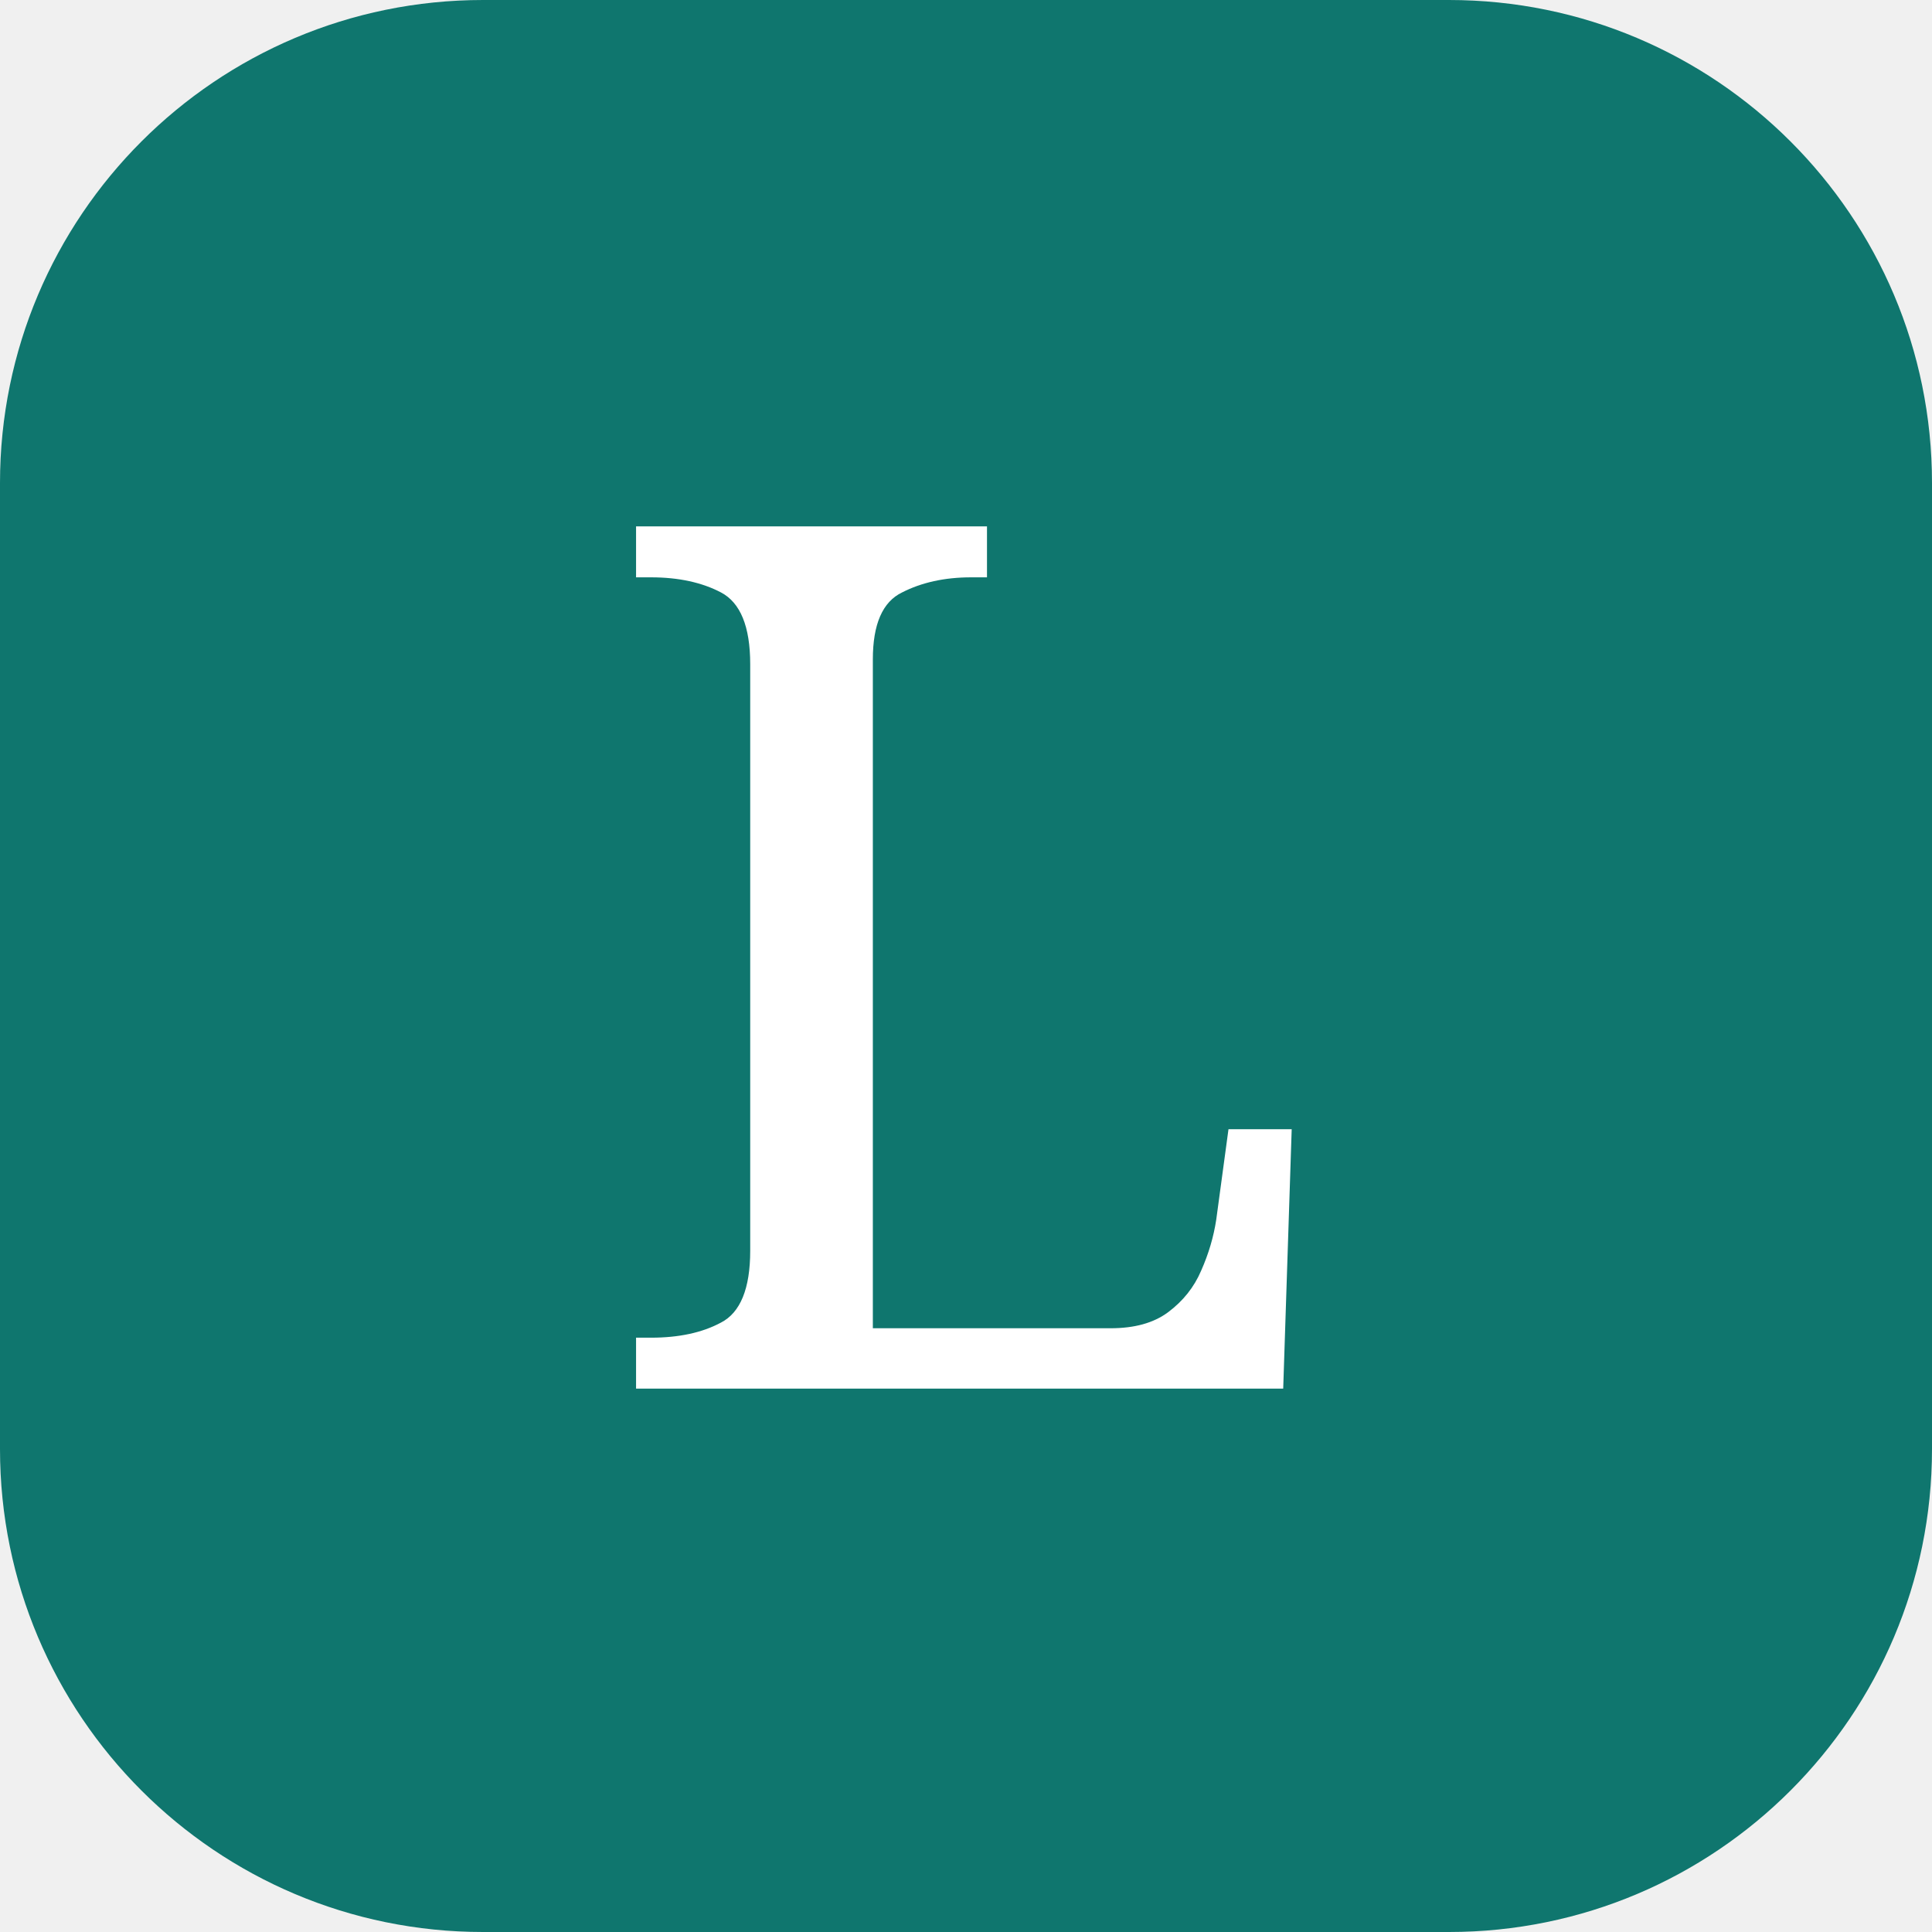
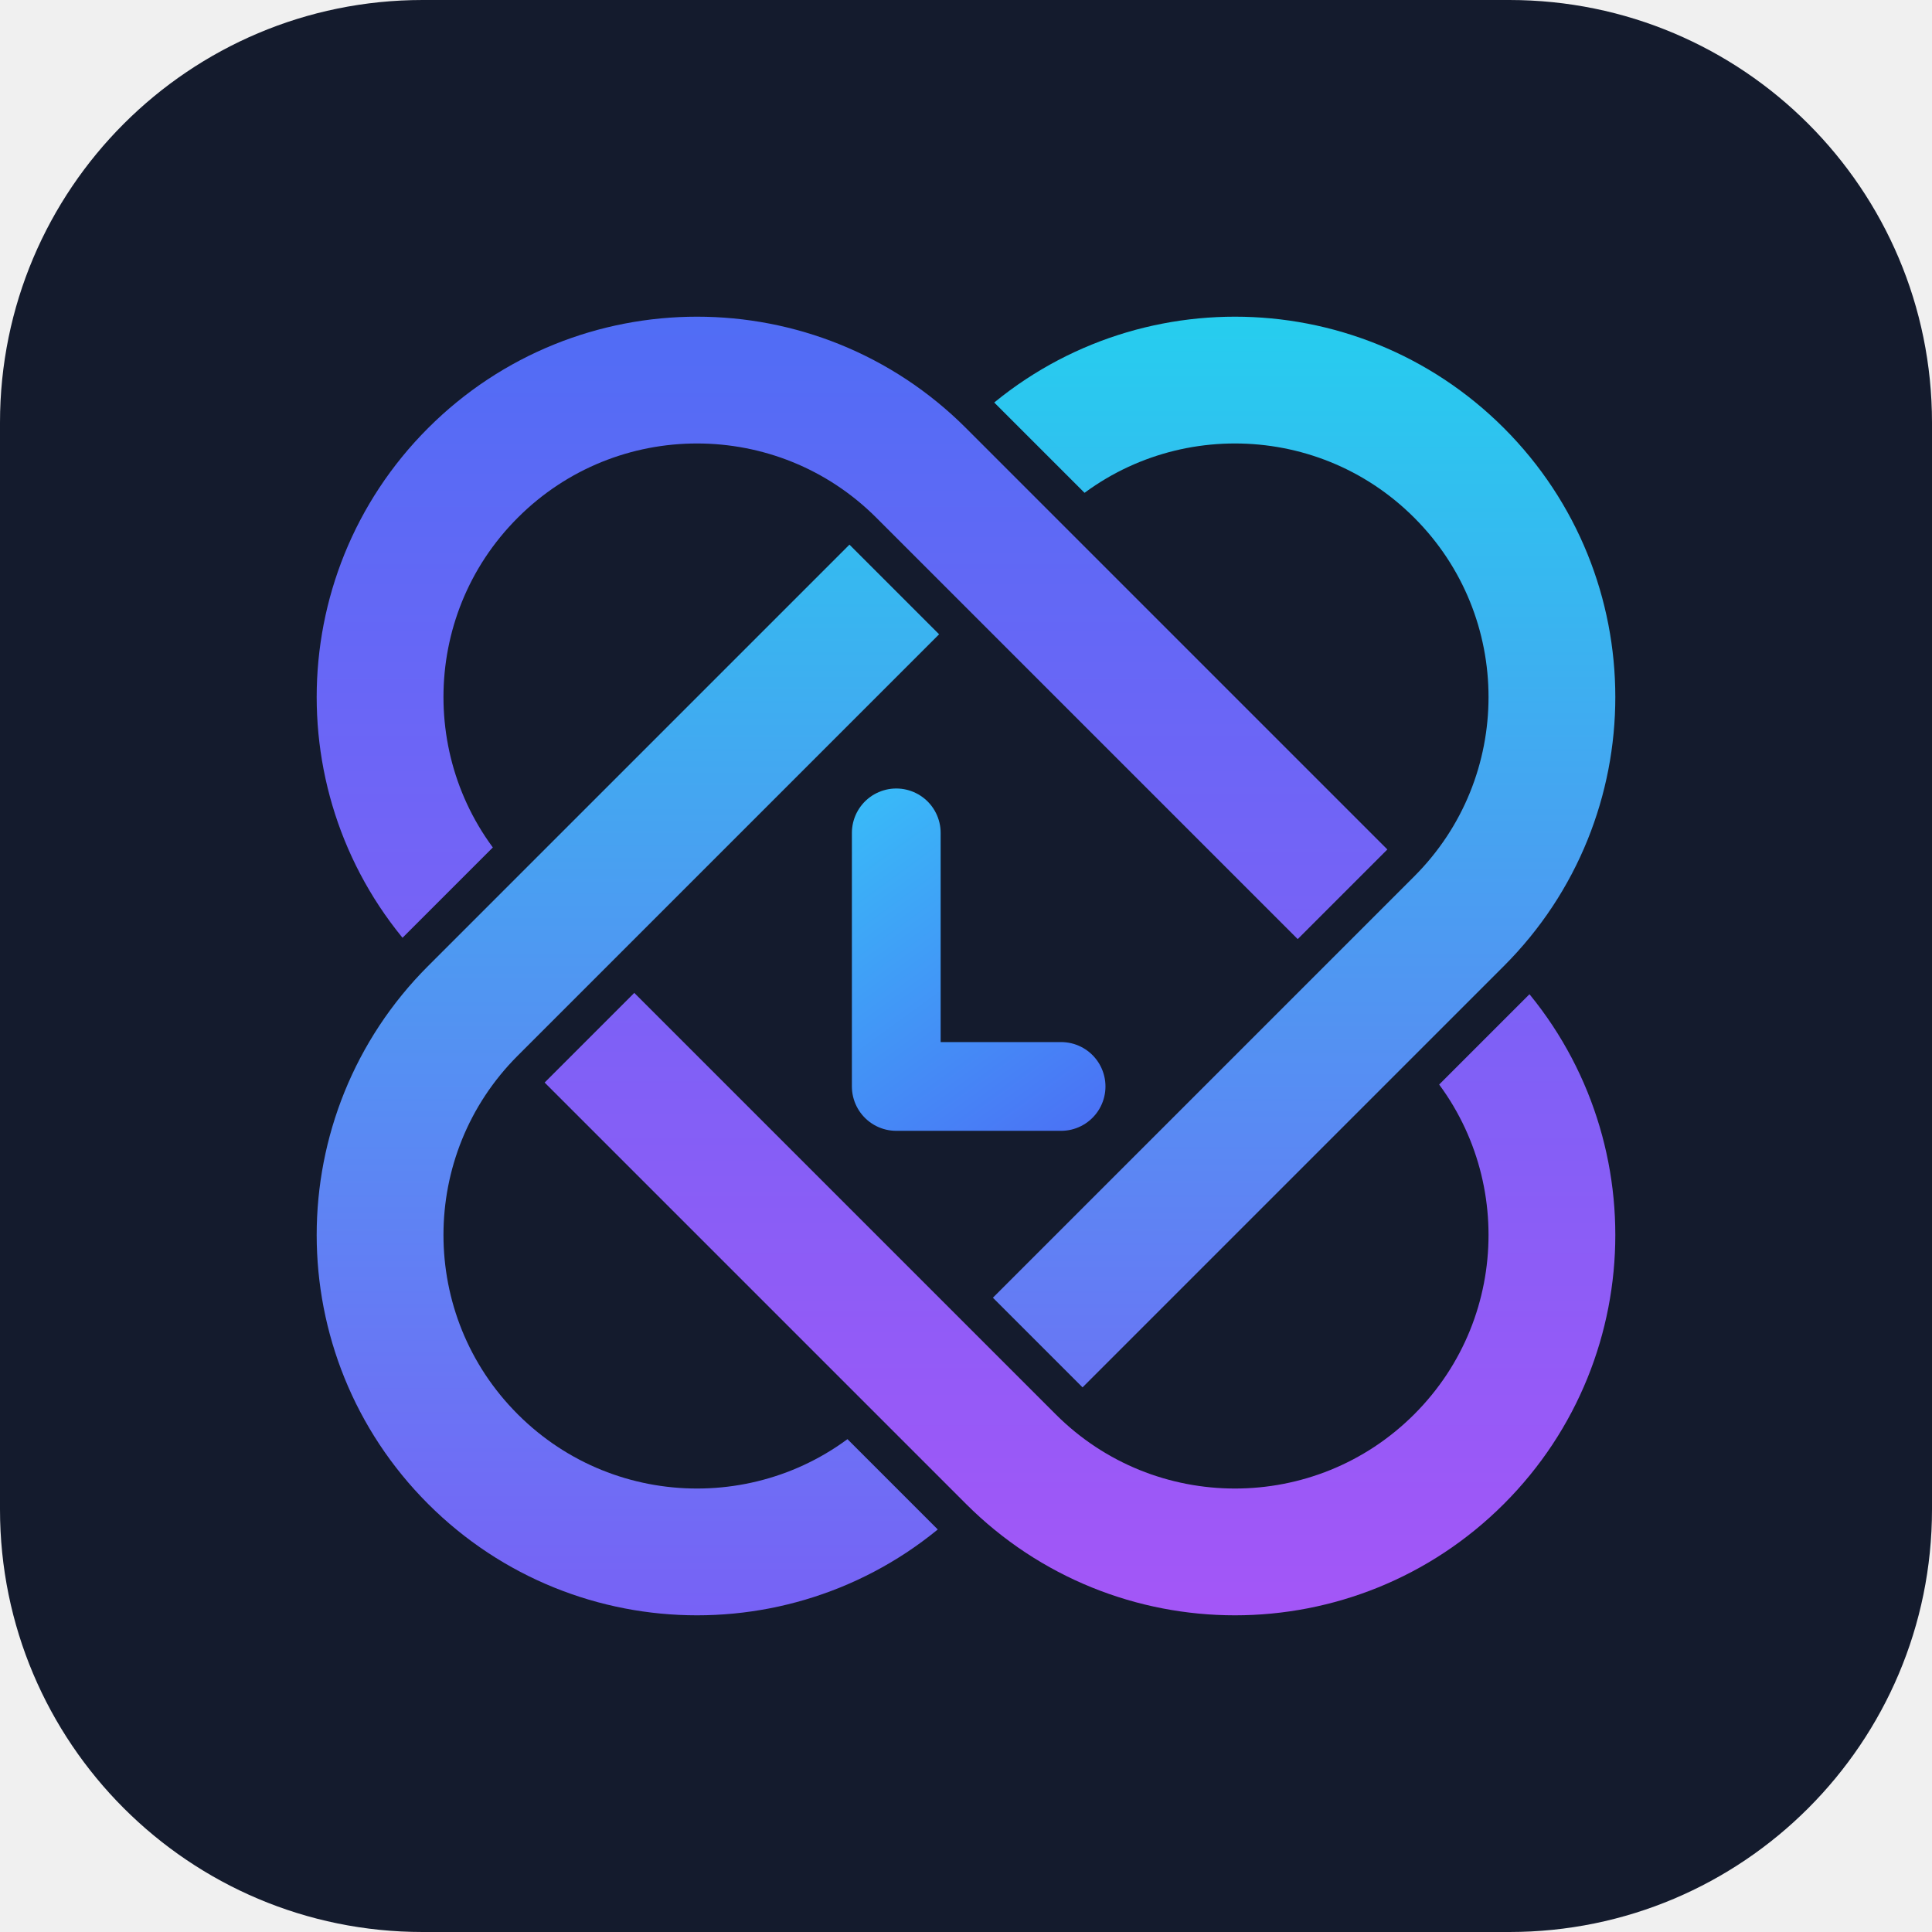
- <svg xmlns="http://www.w3.org/2000/svg" viewBox="0 0 32 32">
-   <rect width="32" height="32" rx="8" fill="#0f766e" />
-   <text x="16" y="23" text-anchor="middle" font-family="Georgia,serif" font-size="20" fill="#fff">L</text>
+ <svg xmlns="http://www.w3.org/2000/svg" viewBox="0 0 512 512">
+   <rect width="512" height="512" rx="112" fill="#141B2D" />
+   <g transform="translate(40.96 40.96) scale(0.84)">
+     <defs>
+       <linearGradient id="a" x1="96" y1="96" x2="416" y2="416" gradientUnits="userSpaceOnUse">
+         <stop offset="0" stop-color="#4C6EF5" />
+         <stop offset="1" stop-color="#A855F7" />
+       </linearGradient>
+       <linearGradient id="b" x1="96" y1="416" x2="416" y2="96" gradientUnits="userSpaceOnUse">
+         <stop offset="0" stop-color="#7C5CF6" />
+         <stop offset="1" stop-color="#22D3EE" />
+       </linearGradient>
+       <linearGradient id="l" x1="220" y1="200" x2="300" y2="310" gradientUnits="userSpaceOnUse">
+         <stop offset="0" stop-color="#38BDF8" />
+         <stop offset="1" stop-color="#4C6EF5" />
+       </linearGradient>
+       <rect id="pa" x="36" y="156" width="440" height="200" rx="100" transform="rotate(45 256 256)" />
+       <rect id="pb" x="36" y="156" width="440" height="200" rx="100" transform="rotate(-45 256 256)" />
+       <mask id="ma" maskUnits="userSpaceOnUse" x="0" y="0" width="512" height="512">
+         <rect width="512" height="512" fill="#fff" />
+         <g clip-path="url(#side)">
+           <use href="#pb" fill="none" stroke="#000" stroke-width="64" />
+         </g>
+       </mask>
+       <mask id="mb" maskUnits="userSpaceOnUse" x="0" y="0" width="512" height="512">
+         <rect width="512" height="512" fill="#fff" />
+         <g clip-path="url(#topbottom)">
+           <use href="#pa" fill="none" stroke="#000" stroke-width="64" />
+         </g>
+       </mask>
+       <clipPath id="side">
+         <circle cx="115" cy="256" r="48" />
+         <circle cx="397" cy="256" r="48" />
+       </clipPath>
+       <clipPath id="topbottom">
+         <circle cx="256" cy="115" r="48" />
+         <circle cx="256" cy="397" r="48" />
+       </clipPath>
+     </defs>
+     <use href="#pa" fill="none" stroke="url(#a)" stroke-width="40" mask="url(#ma)" />
+     <use href="#pb" fill="none" stroke="url(#b)" stroke-width="40" mask="url(#mb)" />
+     <path d="M234 214v80h52" fill="none" stroke="url(#l)" stroke-width="28" stroke-linecap="round" stroke-linejoin="round" />
+   </g>
</svg>
